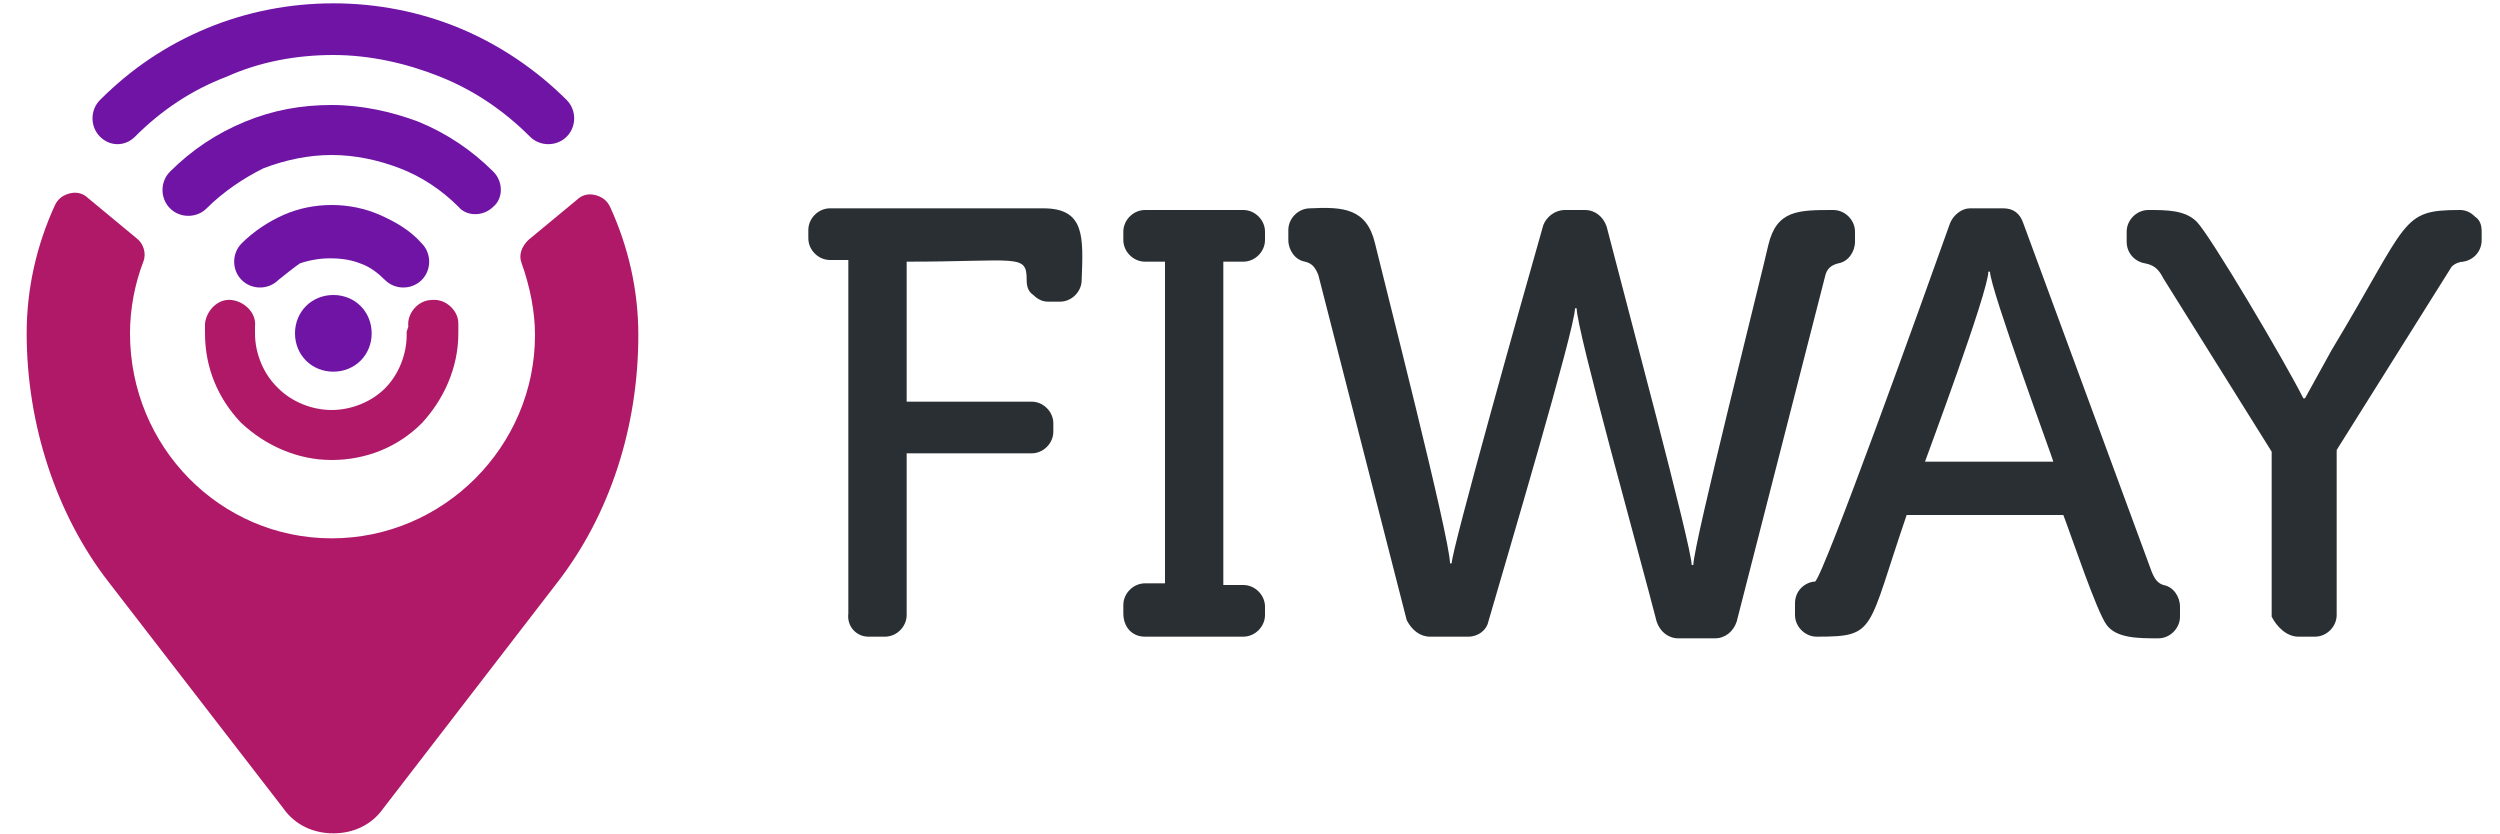
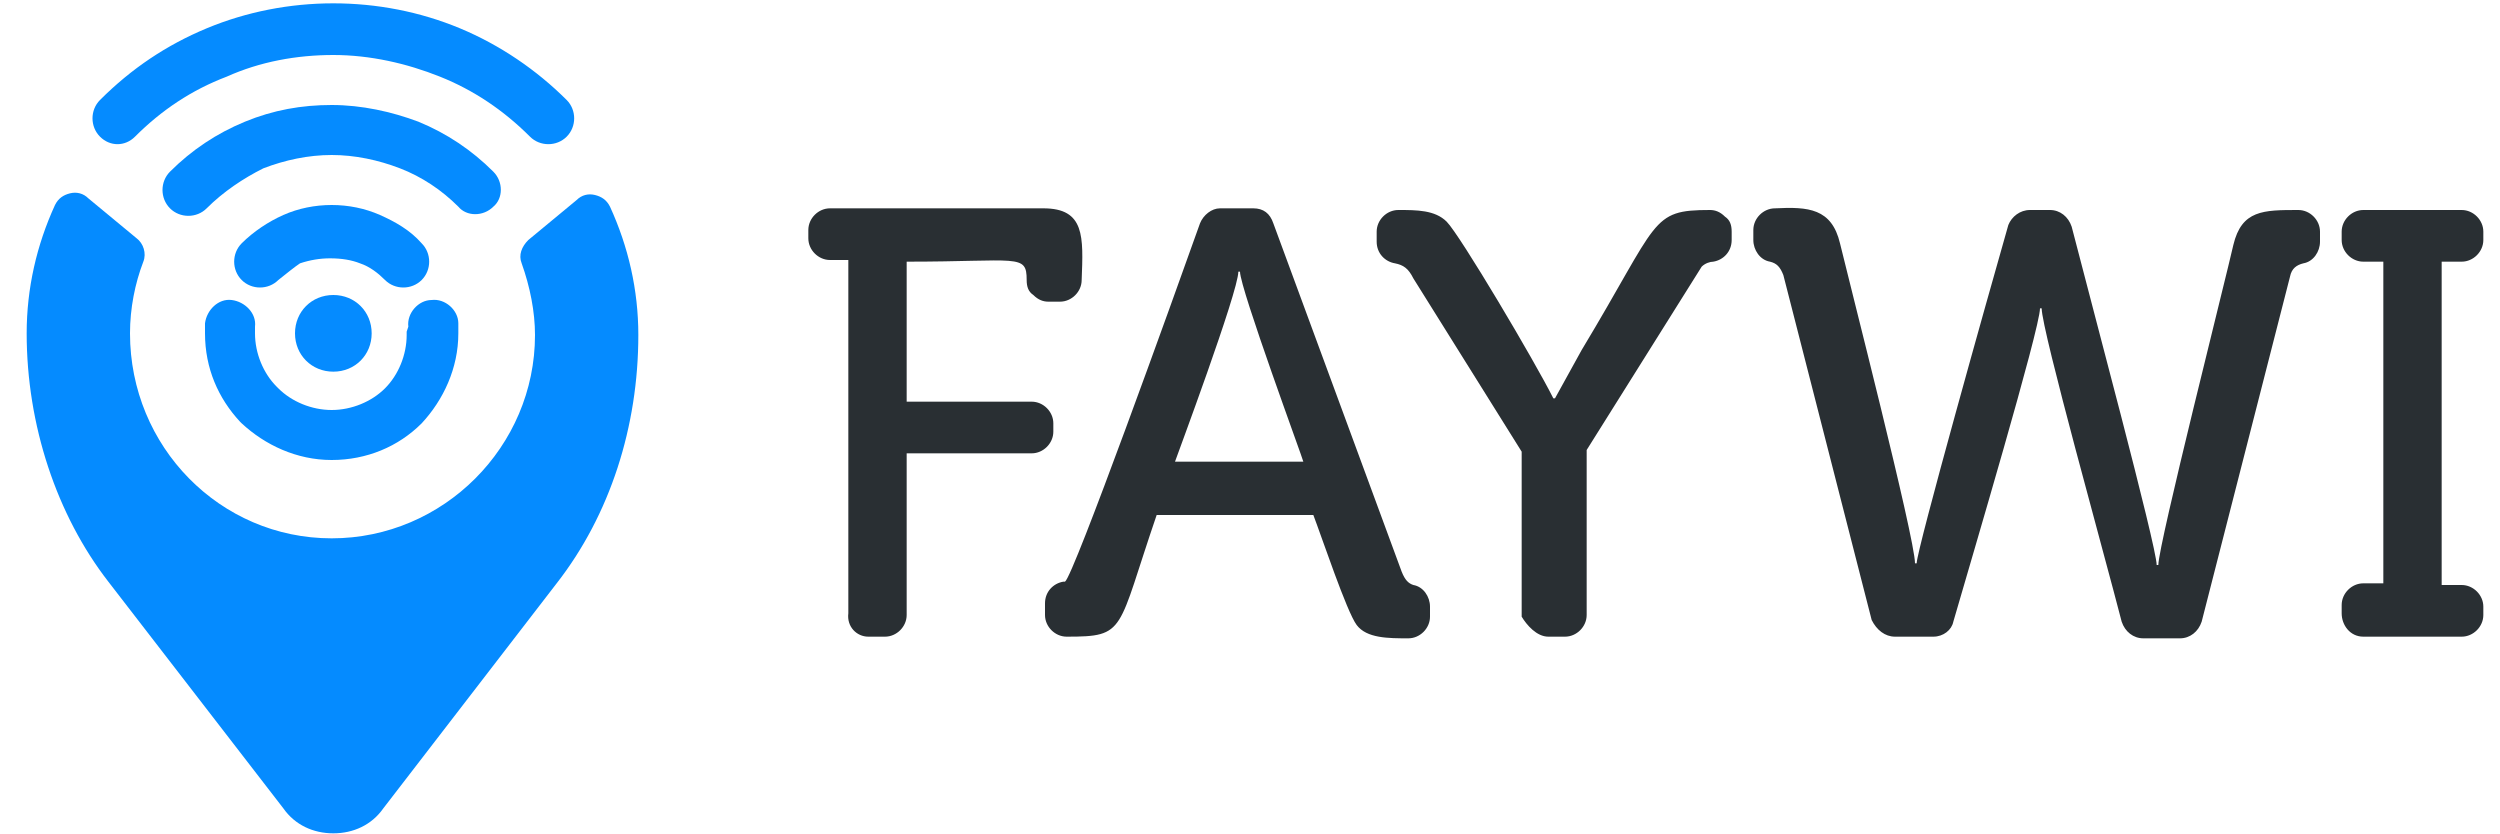
<svg xmlns="http://www.w3.org/2000/svg" version="1.1" id="Слой_1" x="0" y="0" viewBox="0 0 150 50" xml:space="preserve">
-   <style>.st0{fill:#6f14a5}</style>
-   <path class="st0" d="M8.1 8.2c-.6.6-1.5.6-2.1 0-.6-.6-.6-1.6 0-2.2 1.9-1.9 4-3.3 6.4-4.3 2.4-1 5-1.5 7.6-1.5s5.2.5 7.6 1.5C30 2.7 32.2 4.2 34 6c.6.6.6 1.6 0 2.2-.6.6-1.6.6-2.2 0-1.6-1.6-3.4-2.8-5.4-3.6-2-.8-4.2-1.3-6.4-1.3s-4.4.4-6.4 1.3c-2.1.8-3.9 2-5.5 3.6z" />
-   <path class="st0" d="M12.4 12.5c-.6.6-1.6.6-2.2 0-.6-.6-.6-1.6 0-2.2C11.5 9 13 8 14.7 7.3c1.7-.7 3.4-1 5.2-1 1.8 0 3.6.4 5.2 1 1.7.7 3.2 1.7 4.5 3 .6.6.6 1.6 0 2.1-.6.6-1.6.6-2.1 0-1-1-2.2-1.8-3.5-2.3-1.3-.5-2.7-.8-4.1-.8-1.4 0-2.8.3-4.1.8-1.2.6-2.4 1.4-3.4 2.4z" />
-   <path class="st0" d="M16.7 16.8c-.6.6-1.6.6-2.2 0-.6-.6-.6-1.6 0-2.2.7-.7 1.6-1.3 2.5-1.7.9-.4 1.9-.6 2.9-.6s2 .2 2.9.6c.9.4 1.8.9 2.5 1.7.6.6.6 1.6 0 2.2-.6.6-1.6.6-2.2 0-.4-.4-.9-.8-1.5-1-.5-.2-1.1-.3-1.8-.3-.6 0-1.2.1-1.8.3-.3.2-.8.6-1.3 1z" />
-   <path d="M8.2 14.3l-2.9-2.4c-.3-.3-.7-.4-1.1-.3-.4.1-.7.3-.9.7-1.1 2.4-1.7 5-1.7 7.7 0 5.5 1.8 10.9 4.9 14.9L17 48.5c.7 1 1.8 1.5 3 1.5s2.3-.5 3-1.5L33.4 35c3.2-4.1 4.9-9.4 4.9-14.9 0-2.7-.6-5.3-1.7-7.7-.2-.4-.5-.6-.9-.7-.4-.1-.8 0-1.1.3l-2.9 2.4c-.4.4-.6.9-.4 1.4.5 1.4.8 2.9.8 4.3 0 6.7-5.5 12.2-12.2 12.2S7.8 26.8 7.8 20c0-1.5.3-3 .8-4.3.2-.5 0-1.1-.4-1.4zm16.3 5.3c-.1-.8.6-1.6 1.4-1.6.8-.1 1.6.6 1.6 1.4v.6c0 2.1-.9 4-2.2 5.4-1.4 1.4-3.3 2.2-5.4 2.2-2.1 0-4-.9-5.4-2.2l-.1-.1c-1.3-1.4-2.1-3.2-2.1-5.3v-.6c.1-.8.8-1.5 1.6-1.4.8.1 1.5.8 1.4 1.6v.4c0 1.2.5 2.4 1.3 3.2l.1.1c.8.8 2 1.3 3.2 1.3s2.4-.5 3.2-1.3c.8-.8 1.3-2 1.3-3.2v-.2l.1-.3z" fill-rule="evenodd" clip-rule="evenodd" fill="#b01968" />
-   <path d="M20 22.3c1.3 0 2.3-1 2.3-2.3 0-1.3-1-2.3-2.3-2.3s-2.3 1-2.3 2.3c0 1.3 1 2.3 2.3 2.3z" fill-rule="evenodd" clip-rule="evenodd" fill="#6f14a5" />
-   <path d="M52.1 38.2h1c.7 0 1.3-.6 1.3-1.3v-9.7h7.5c.7 0 1.3-.6 1.3-1.3v-.5c0-.7-.6-1.3-1.3-1.3h-7.5v-8.4c6.7 0 7.2-.5 7.2 1.1 0 .4.1.7.4.9.3.3.6.4.9.4h.7c.7 0 1.3-.6 1.3-1.3.1-2.6.2-4.3-2.3-4.3H49.8c-.7 0-1.3.6-1.3 1.3v.5c0 .7.6 1.3 1.3 1.3h1.1v21.2c-.1.8.5 1.4 1.2 1.4zm16.6 0h5.9c.7 0 1.3-.6 1.3-1.3v-.5c0-.7-.6-1.3-1.3-1.3h-1.2V15.7h1.2c.7 0 1.3-.6 1.3-1.3v-.5c0-.7-.6-1.3-1.3-1.3h-5.9c-.7 0-1.3.6-1.3 1.3v.5c0 .7.6 1.3 1.3 1.3h1.2V35h-1.2c-.7 0-1.3.6-1.3 1.3v.5c0 .8.5 1.4 1.3 1.4zm17.1 0h2.3c.6 0 1.1-.4 1.2-.9 1.1-3.8 5.2-17.6 5.2-18.8h.1c0 1.3 3.8 14.9 4.8 18.8.2.6.7 1 1.3 1h2.2c.6 0 1.1-.4 1.3-1l5.3-20.7c.1-.5.4-.7.8-.8.6-.1 1-.7 1-1.3v-.6c0-.7-.6-1.3-1.3-1.3-2.1 0-3.4 0-3.9 2.1-.4 1.8-4.5 18-4.5 19.2h-.1c0-1.1-4-16-5.1-20.3-.2-.6-.7-1-1.3-1h-1.2c-.6 0-1.1.4-1.3.9-1.2 4.2-5.5 19.5-5.5 20.3H87c0-1.5-4-17.1-4.5-19.2-.5-2.1-1.9-2.2-3.9-2.1-.7 0-1.3.6-1.3 1.3v.6c0 .6.4 1.2 1 1.3.4.1.6.3.8.8l5.3 20.7c.3.6.8 1 1.4 1zm23.2 0c-.7 0-1.3-.6-1.3-1.3v-.7c0-.7.5-1.2 1.1-1.3h.1c.5-.3 6.5-17 8.1-21.5.2-.5.7-.9 1.2-.9h2c.6 0 1 .3 1.2.9l7.7 20.9c.2.5.4.7.7.8.6.1 1 .7 1 1.3v.6c0 .7-.6 1.3-1.3 1.3-1.2 0-2.5 0-3.1-.8-.6-.8-2.1-5.3-2.6-6.6h-9.4c-2.4 7-1.8 7.3-5.4 7.3zm6.5-10.5h7.7c0-.1-3.8-10.4-3.8-11.4h-.1c0 1.2-3.7 11.1-3.8 11.4zm22.4 10.5h1c.7 0 1.3-.6 1.3-1.3V27l6.9-11c.2-.2.5-.3.7-.3.6-.1 1.1-.6 1.1-1.3v-.5c0-.4-.1-.7-.4-.9-.3-.3-.6-.4-.9-.4-3.6 0-3 .6-7.7 8.4l-1.6 2.9h-.1c-1.1-2.2-5.6-9.8-6.4-10.6-.7-.7-1.8-.7-2.9-.7-.7 0-1.3.6-1.3 1.3v.6c0 .7.5 1.2 1.1 1.3.5.1.8.3 1.1.9l6.5 10.4V37c.3.6.9 1.2 1.6 1.2z" fill="#292f33" />
+   <style>.st0{fill:#058bff}</style>
+   <path class="st0" d="M8.1 8.2c-.6.6-1.5.6-2.1 0S5.4 6.6 6 6c1.9-1.9 4-3.3 6.4-4.3S17.4.2 20 .2s5.2.5 7.6 1.5S32.2 4.2 34 6c.6.6.6 1.6 0 2.2s-1.6.6-2.2 0c-1.6-1.6-3.4-2.8-5.4-3.6S22.2 3.3 20 3.3s-4.4.4-6.4 1.3c-2.1.8-3.9 2-5.5 3.6z" />
+   <path class="st0" d="M12.4 12.5c-.6.6-1.6.6-2.2 0-.6-.6-.6-1.6 0-2.2C11.5 9 13 8 14.7 7.3s3.4-1 5.2-1 3.6.4 5.2 1c1.7.7 3.2 1.7 4.5 3 .6.6.6 1.6 0 2.1-.6.6-1.6.6-2.1 0-1-1-2.2-1.8-3.5-2.3s-2.7-.8-4.1-.8-2.8.3-4.1.8c-1.2.6-2.4 1.4-3.4 2.4z" />
+   <path class="st0" d="M16.7 16.8c-.6.6-1.6.6-2.2 0-.6-.6-.6-1.6 0-2.2.7-.7 1.6-1.3 2.5-1.7s1.9-.6 2.9-.6 2 .2 2.9.6c.9.4 1.8.9 2.5 1.7.6.6.6 1.6 0 2.2s-1.6.6-2.2 0c-.4-.4-.9-.8-1.5-1-.5-.2-1.1-.3-1.8-.3-.6 0-1.2.1-1.8.3-.3.2-.8.6-1.3 1z" />
+   <path class="st0" d="M8.2 14.3l-2.9-2.4c-.3-.3-.7-.4-1.1-.3-.4.1-.7.3-.9.7-1.1 2.4-1.7 5-1.7 7.7 0 5.5 1.8 10.9 4.9 14.9L17 48.5c.7 1 1.8 1.5 3 1.5s2.3-.5 3-1.5L33.4 35c3.2-4.1 4.9-9.4 4.9-14.9 0-2.7-.6-5.3-1.7-7.7-.2-.4-.5-.6-.9-.7-.4-.1-.8 0-1.1.3l-2.9 2.4c-.4.4-.6.9-.4 1.4.5 1.4.8 2.9.8 4.3 0 6.7-5.5 12.2-12.2 12.2S7.8 26.8 7.8 20c0-1.5.3-3 .8-4.3.2-.5 0-1.1-.4-1.4zm16.3 5.3c-.1-.8.6-1.6 1.4-1.6.8-.1 1.6.6 1.6 1.4v.6c0 2.1-.9 4-2.2 5.4-1.4 1.4-3.3 2.2-5.4 2.2s-4-.9-5.4-2.2l-.1-.1c-1.3-1.4-2.1-3.2-2.1-5.3v-.6c.1-.8.8-1.5 1.6-1.4s1.5.8 1.4 1.6v.4c0 1.2.5 2.4 1.3 3.2l.1.1c.8.8 2 1.3 3.2 1.3s2.4-.5 3.2-1.3c.8-.8 1.3-2 1.3-3.2v-.2l.1-.3z" />
+   <path class="st0" d="M20 22.3c1.3 0 2.3-1 2.3-2.3s-1-2.3-2.3-2.3-2.3 1-2.3 2.3 1 2.3 2.3 2.3z" />
+   <path d="M52.1 38.2h1c.7 0 1.3-.6 1.3-1.3v-9.7h7.5c.7 0 1.3-.6 1.3-1.3v-.5c0-.7-.6-1.3-1.3-1.3h-7.5v-8.4c6.7 0 7.2-.5 7.2 1.1 0 .4.1.7.4.9.3.3.6.4.9.4h.7c.7 0 1.3-.6 1.3-1.3.1-2.6.2-4.3-2.3-4.3H49.8c-.7 0-1.3.6-1.3 1.3v.5c0 .7.6 1.3 1.3 1.3h1.1v21.2c-.1.8.5 1.4 1.2 1.4zm89.7 0h5.9c.7 0 1.3-.6 1.3-1.3v-.5c0-.7-.6-1.3-1.3-1.3h-1.2V15.7h1.2c.7 0 1.3-.6 1.3-1.3v-.5c0-.7-.6-1.3-1.3-1.3h-5.9c-.7 0-1.3.6-1.3 1.3v.5c0 .7.6 1.3 1.3 1.3h1.2V35h-1.2c-.7 0-1.3.6-1.3 1.3v.5c0 .7.5 1.4 1.3 1.4zm-28.1 0h2.3c.6 0 1.1-.4 1.2-.9 1.1-3.8 5.2-17.6 5.2-18.8h.1c0 1.3 3.8 14.9 4.8 18.8.2.6.7 1 1.3 1h2.2c.6 0 1.1-.4 1.3-1l5.3-20.7c.1-.5.4-.7.8-.8.6-.1 1-.7 1-1.3v-.6c0-.7-.6-1.3-1.3-1.3-2.1 0-3.4 0-3.9 2.1-.4 1.8-4.5 18-4.5 19.2h-.1c0-1.1-4-16-5.1-20.3-.2-.6-.7-1-1.3-1h-1.2c-.6 0-1.1.4-1.3.9-1.2 4.2-5.5 19.5-5.5 20.3h-.1c0-1.5-4-17.1-4.5-19.2s-1.9-2.2-3.9-2.1c-.7 0-1.3.6-1.3 1.3v.6c0 .6.4 1.2 1 1.3.4.1.6.3.8.8l5.3 20.7c.3.6.8 1 1.4 1zm-49.7 0c-.7 0-1.3-.6-1.3-1.3v-.7c0-.7.5-1.2 1.1-1.3h.1c.5-.3 6.5-17 8.1-21.5.2-.5.7-.9 1.2-.9h2c.6 0 1 .3 1.2.9l7.7 20.9c.2.5.4.7.7.8.6.1 1 .7 1 1.3v.6c0 .7-.6 1.3-1.3 1.3-1.2 0-2.5 0-3.1-.8s-2.1-5.3-2.6-6.6h-9.4c-2.4 7-1.8 7.3-5.4 7.3zm6.5-10.5h7.7c0-.1-3.8-10.4-3.8-11.4h-.1c0 1.2-3.7 11.1-3.8 11.4zm22.4 10.5h1c.7 0 1.3-.6 1.3-1.3V27l6.9-11c.2-.2.5-.3.7-.3.6-.1 1.1-.6 1.1-1.3v-.5c0-.4-.1-.7-.4-.9-.3-.3-.6-.4-.9-.4-3.6 0-3 .6-7.7 8.4l-1.6 2.9h-.1c-1.1-2.2-5.6-9.8-6.4-10.6-.7-.7-1.8-.7-2.9-.7-.7 0-1.3.6-1.3 1.3v.6c0 .7.5 1.2 1.1 1.3.5.1.8.3 1.1.9l6.5 10.4V37c.3.5.9 1.2 1.6 1.2z" fill="#292f33" />
</svg>
